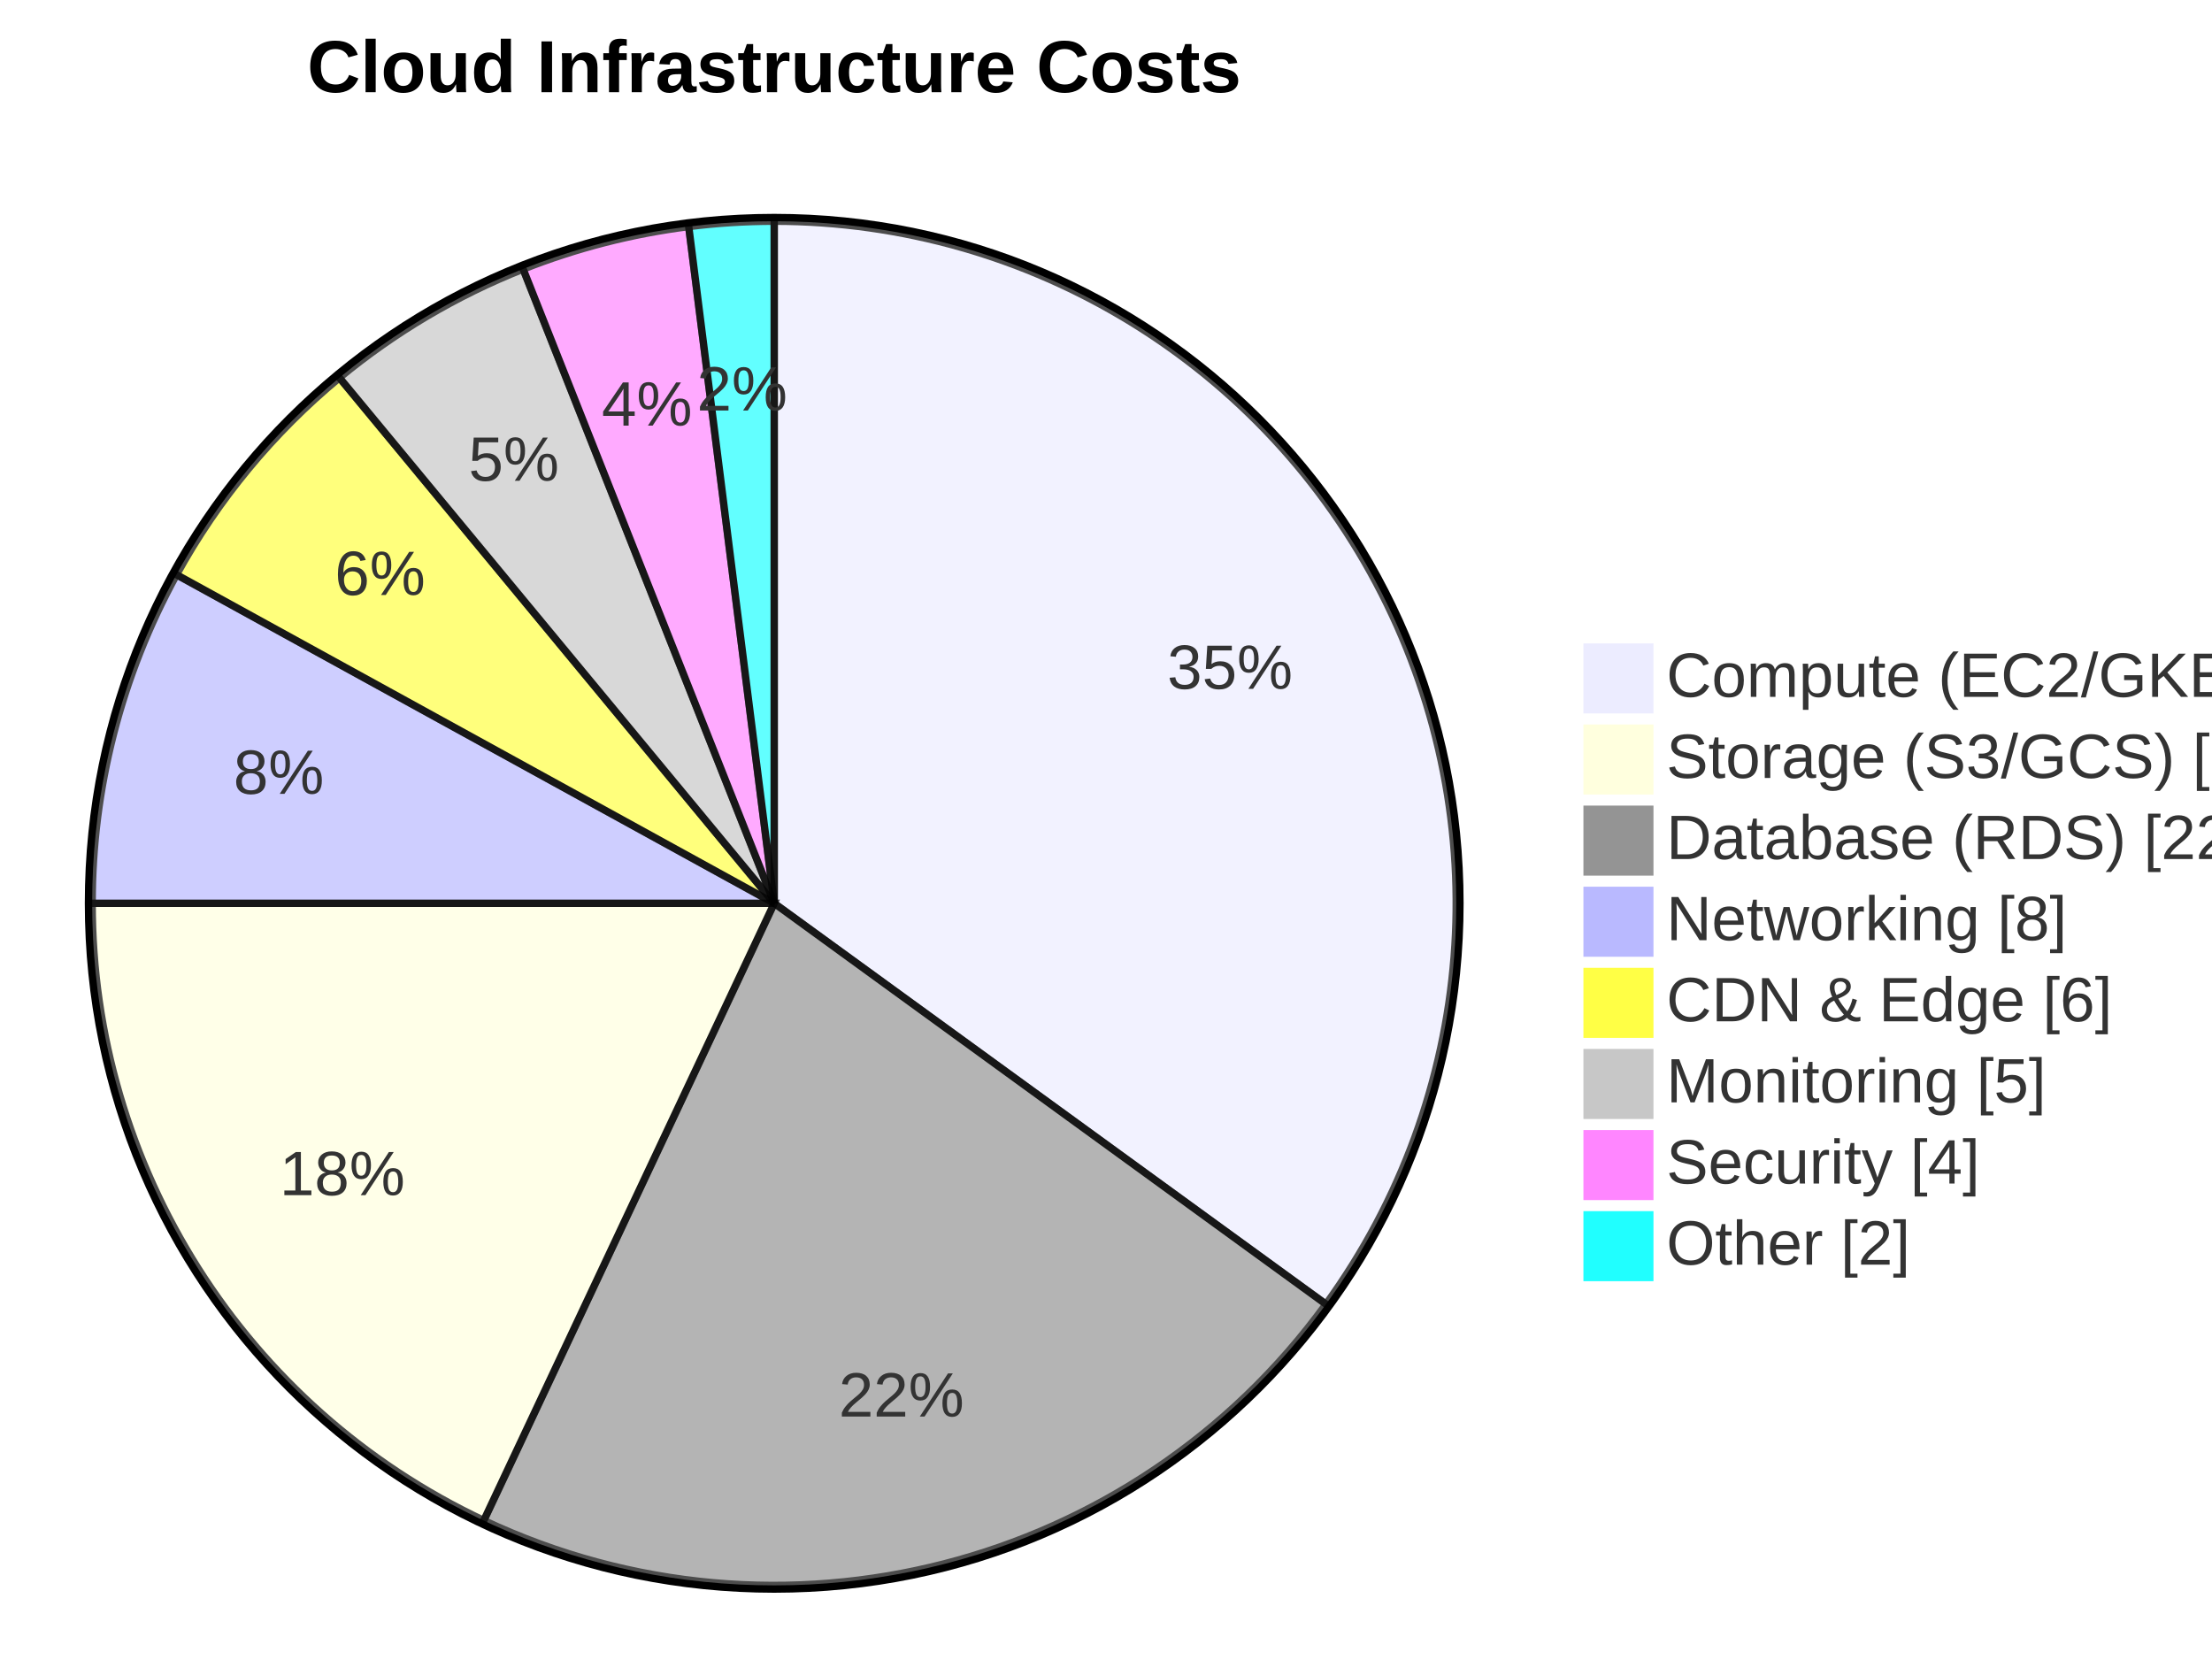
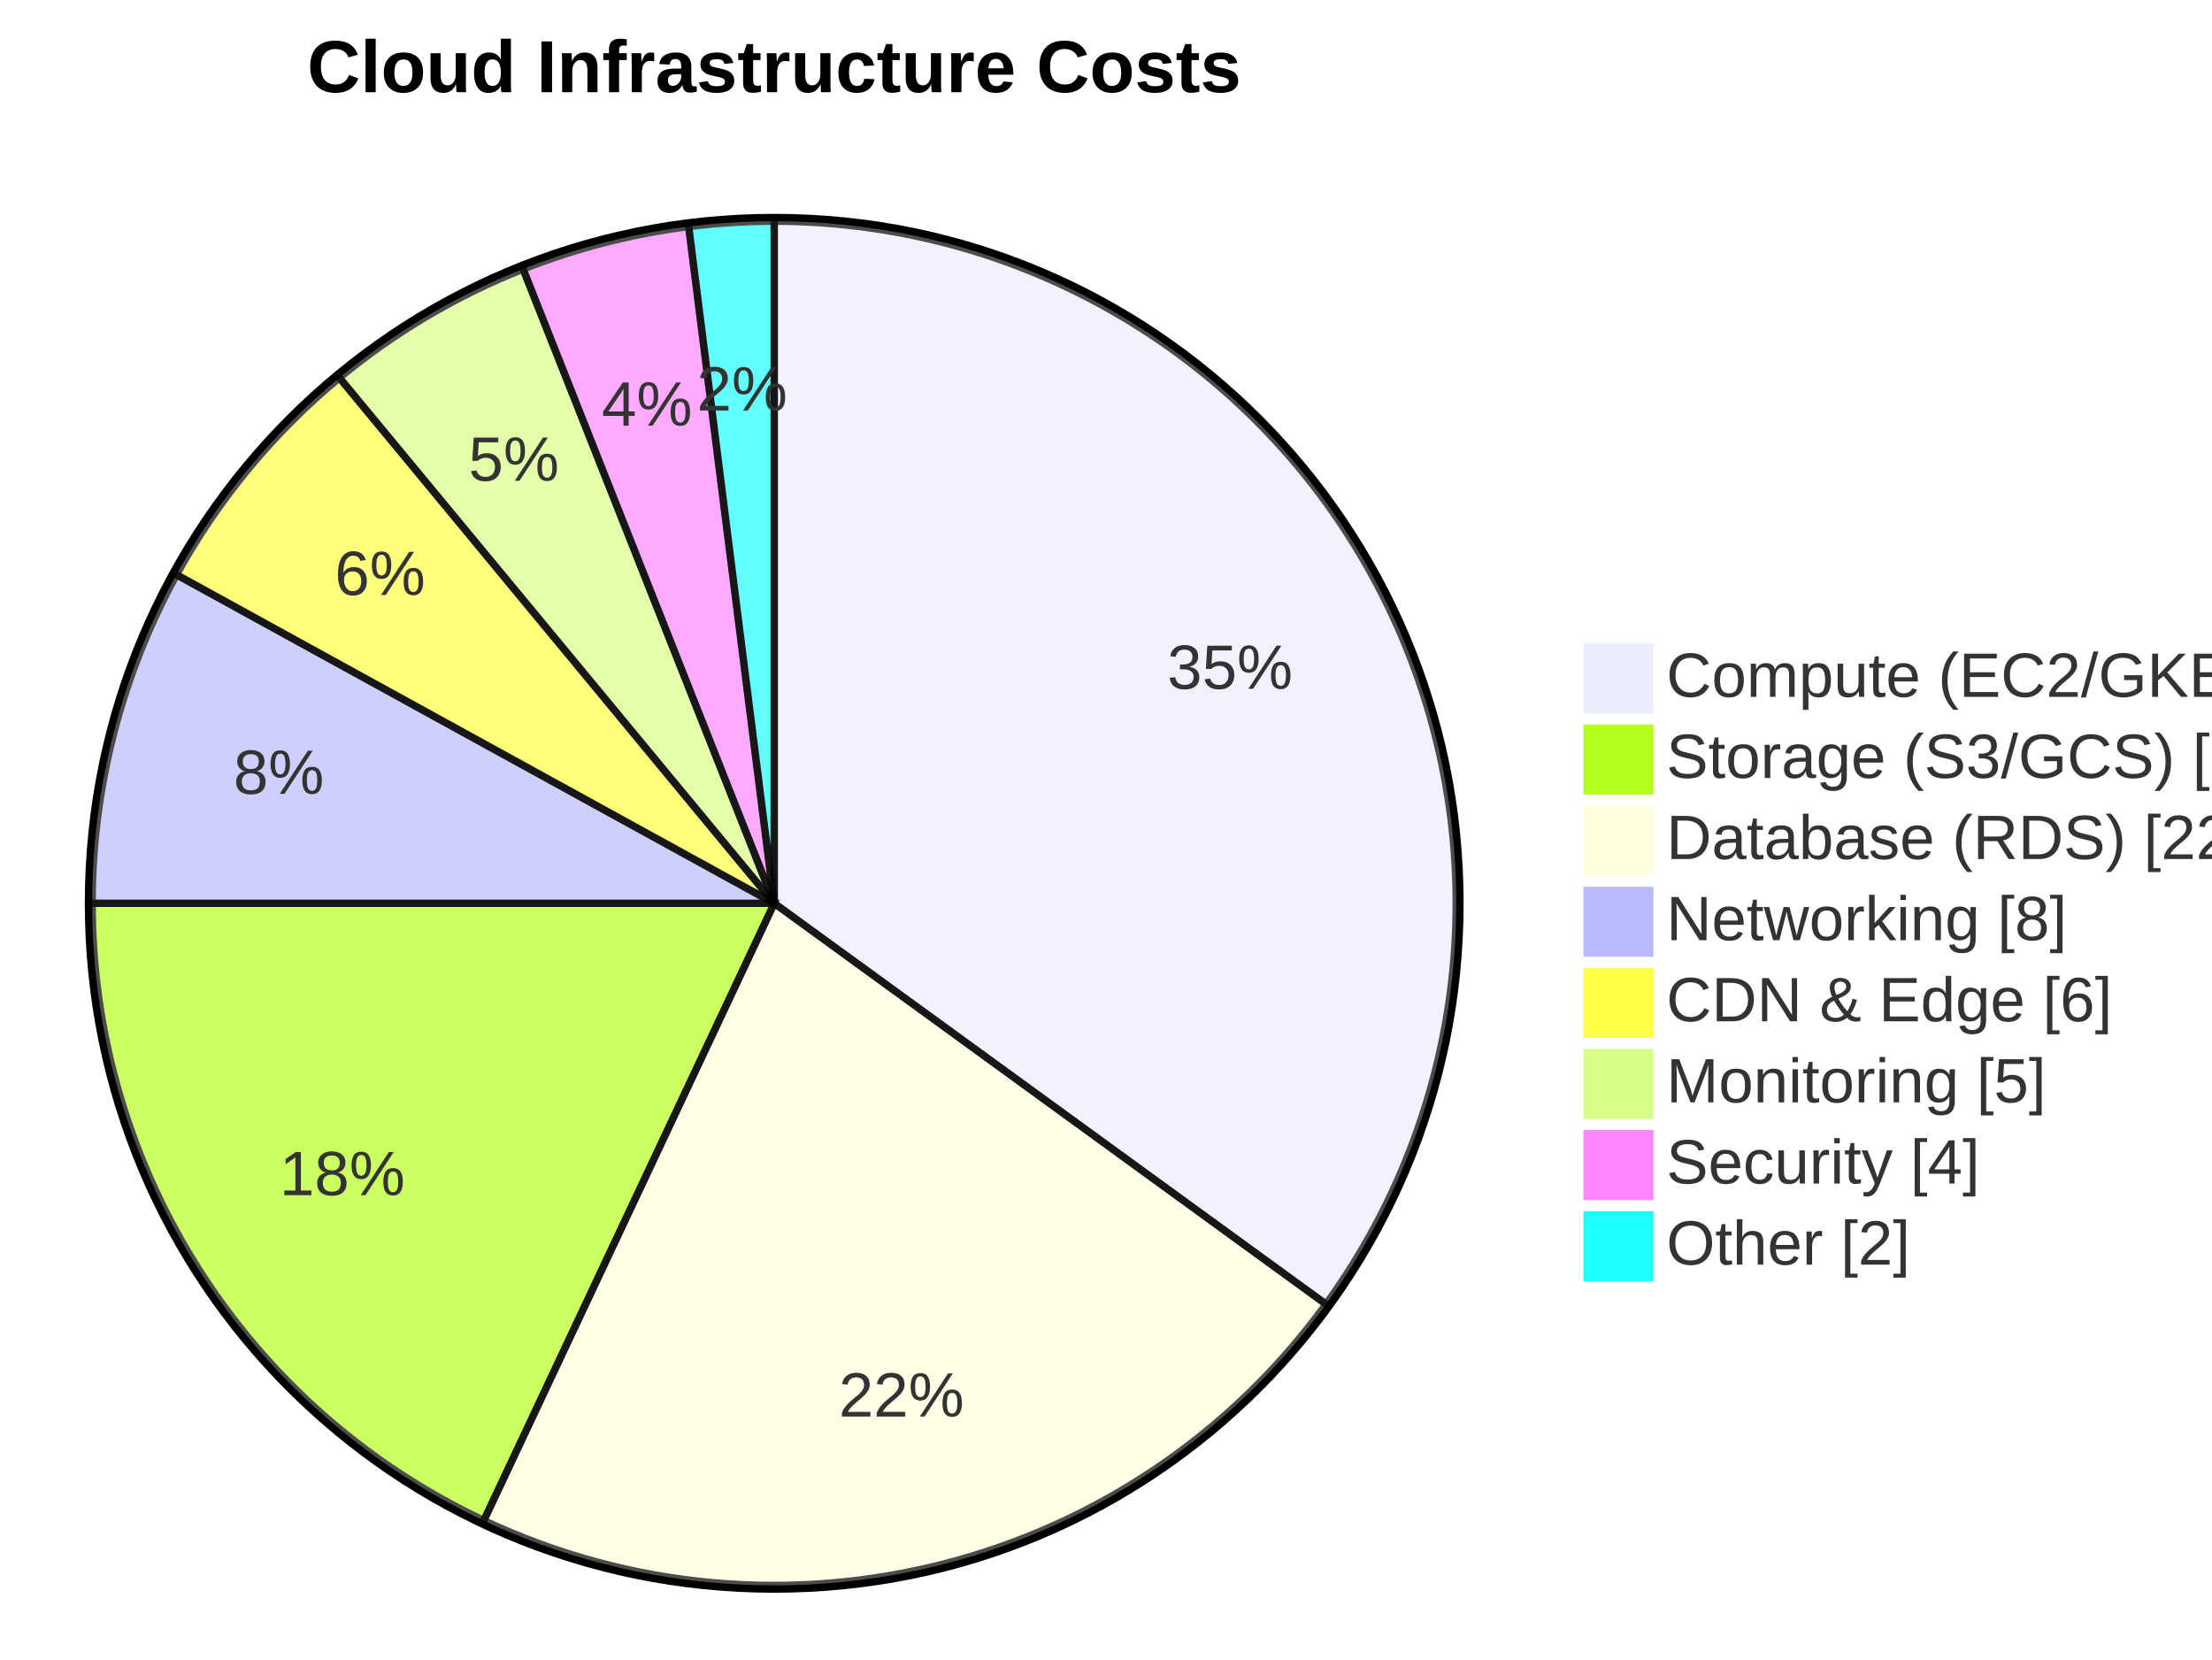
<svg xmlns="http://www.w3.org/2000/svg" width="600" height="450" viewBox="0 0 600 450" class="mermaid">
  <style>

.mermaid {
  font-family: trebuchet ms, verdana, arial, sans-serif;
  font-size: 16px;
}

.node rect,
.node polygon,
.node circle,
.node ellipse,
.node path {
  fill: #ECECFF;
  stroke: #9370DB;
  stroke-width: 1px;
}

.node line {
  stroke: #9370DB;
  stroke-width: 1px;
}

.node .label {
  fill: #333333;
}

.node text {
  fill: #333333;
  font-family: trebuchet ms, verdana, arial, sans-serif;
  font-size: 16px;
}

.edge-path {
  fill: none;
  stroke: #333333;
  stroke-width: 1px;
}

.edge-label {
  fill: #333333;
  font-family: trebuchet ms, verdana, arial, sans-serif;
}

.edge-label-bg {
  fill: rgba(232, 232, 232, 0.8);
}

.subgraph {
  fill: #ffffde;
  stroke: #aaaa33;
  stroke-width: 1px;
}

.subgraph-title {
  fill: #333333;
  font-weight: bold;
}

.cluster rect {
  fill: #ffffde;
  stroke: #aaaa33;
  stroke-width: 1px;
  rx: 5px;
  ry: 5px;
}

.cluster-label {
  fill: #333333;
  font-family: trebuchet ms, verdana, arial, sans-serif;
  font-size: 16px;
  font-weight: bold;
}

marker path {
  fill: #333333;
  stroke: #333333;
}


.pieCircle {
  stroke: black;
  stroke-width: 2px;
  opacity: 0.7;
}

.pieOuterCircle {
  stroke: black;
  stroke-width: 2px;
  fill: none;
}

.pieTitleText {
  text-anchor: middle;
  font-size: 25px;
  fill: #333333;
  font-family: trebuchet ms, verdana, arial, sans-serif;
}

.slice {
  font-family: trebuchet ms, verdana, arial, sans-serif;
  fill: #333333;
  font-size: 17px;
}

.legend text {
  fill: #333333;
  font-family: trebuchet ms, verdana, arial, sans-serif;
  font-size: 17px;
}

  </style>
  <g class="root">
    <g class="clusters">

    </g>
    <g class="edgePaths">

    </g>
    <g class="edgeLabels">

    </g>
    <g class="nodes">

    </g>
-     <circle cx="210" cy="245" r="186" class="pieOuterCircle" fill="none" stroke-width="2" stroke="black" />
-     <path d="M 210 245 L 210 60 A 185 185 0 0 1 359.668 353.74 Z" class="pieCircle" stroke-width="2" stroke="black" opacity="0.7" fill="hsl(240, 100%, 96.275%)" />
-     <path d="M 210 245 L 359.668 353.74 A 185 185 0 0 1 131.231 412.393 Z" class="pieCircle" fill="hsl(0, 0%, 58.039%)" stroke="black" stroke-width="2" opacity="0.7" />
-     <path d="M 210 245 L 131.231 412.393 A 185 185 0 0 1 25 245 Z" class="pieCircle" stroke-width="2" opacity="0.7" fill="hsl(60, 100%, 93.529%)" stroke="black" />
-     <path d="M 210 245 L 25 245 A 185 185 0 0 1 47.883 155.876 Z" class="pieCircle" opacity="0.7" stroke-width="2" fill="hsl(240, 100%, 86.275%)" stroke="black" />
-     <path d="M 210 245 L 47.883 155.876 A 185 185 0 0 1 92.077 102.455 Z" class="pieCircle" stroke-width="2" fill="hsl(60, 100%, 63.529%)" opacity="0.7" stroke="black" />
-     <path d="M 210 245 L 92.077 102.455 A 185 185 0 0 1 141.897 72.991 Z" class="pieCircle" opacity="0.7" stroke-width="2" fill="hsl(0, 0%, 78.039%)" stroke="black" />
-     <path d="M 210 245 L 141.897 72.991 A 185 185 0 0 1 186.813 61.459 Z" class="pieCircle" stroke-width="2" opacity="0.7" fill="hsl(300, 100%, 76.275%)" stroke="black" />
-     <path d="M 210 245 L 186.813 61.459 A 185 185 0 0 1 210 60 Z" class="pieCircle" stroke-width="2" stroke="black" opacity="0.7" fill="hsl(180, 100%, 56.275%)" />
-     <text x="210" y="25" class="pie-title" text-anchor="middle" font-size="20" font-weight="bold">Cloud Infrastructure Costs</text>
-     <text x="333.627" y="182.009" class="slice" font-size="17" text-anchor="middle" dominant-baseline="middle">35%</text>
+     <circle cx="210" cy="245" r="186" class="pieOuterCircle" fill="none" stroke="black" stroke-width="2" />
+     <path d="M 210 245 L 210 60 A 185 185 0 0 1 359.668 353.74 Z" class="pieCircle" stroke-width="2" stroke="black" opacity="0.7" fill="#ececff" />
+     <path d="M 210 245 L 359.668 353.74 A 185 185 0 0 1 131.231 412.393 Z" class="pieCircle" fill="#ffffde" stroke="black" opacity="0.7" stroke-width="2" />
+     <path d="M 210 245 L 131.231 412.393 A 185 185 0 0 1 25 245 Z" class="pieCircle" stroke-width="2" stroke="black" opacity="0.7" fill="hsl(80, 100%, 56.275%)" />
+     <path d="M 210 245 L 25 245 A 185 185 0 0 1 47.883 155.876 Z" class="pieCircle" fill="hsl(240, 100%, 86.275%)" opacity="0.7" stroke-width="2" stroke="black" />
+     <path d="M 210 245 L 47.883 155.876 A 185 185 0 0 1 92.077 102.455 Z" class="pieCircle" fill="hsl(60, 100%, 63.529%)" stroke="black" stroke-width="2" opacity="0.7" />
+     <path d="M 210 245 L 92.077 102.455 A 185 185 0 0 1 141.897 72.991 Z" class="pieCircle" fill="hsl(80, 100%, 76.275%)" stroke-width="2" opacity="0.7" stroke="black" />
+     <path d="M 210 245 L 141.897 72.991 A 185 185 0 0 1 186.813 61.459 Z" class="pieCircle" fill="hsl(300, 100%, 76.275%)" opacity="0.7" stroke="black" stroke-width="2" />
+     <path d="M 210 245 L 186.813 61.459 A 185 185 0 0 1 210 60 Z" class="pieCircle" stroke-width="2" fill="hsl(180, 100%, 56.275%)" opacity="0.7" stroke="black" />
+     <text x="210" y="25" class="pie-title" text-anchor="middle" font-weight="bold" font-size="20">Cloud Infrastructure Costs</text>
+     <text x="333.627" y="182.009" class="slice" text-anchor="middle" dominant-baseline="middle" font-size="17">35%</text>
    <text x="244.506" y="379.391" class="slice" font-size="17" dominant-baseline="middle" text-anchor="middle">22%</text>
-     <text x="92.85" y="319.346" class="slice" dominant-baseline="middle" text-anchor="middle" font-size="17">18%</text>
-     <text x="75.609" y="210.494" class="slice" dominant-baseline="middle" font-size="17" text-anchor="middle">8%</text>
-     <text x="103.091" y="156.557" class="slice" dominant-baseline="middle" font-size="17" text-anchor="middle">6%</text>
-     <text x="139.371" y="125.572" class="slice" font-size="17" text-anchor="middle" dominant-baseline="middle">5%</text>
-     <text x="175.494" y="110.609" class="slice" dominant-baseline="middle" text-anchor="middle" font-size="17">4%</text>
-     <text x="201.288" y="106.524" class="slice" font-size="17" text-anchor="middle" dominant-baseline="middle">2%</text>
+     <text x="92.85" y="319.346" class="slice" text-anchor="middle" font-size="17" dominant-baseline="middle">18%</text>
+     <text x="75.609" y="210.494" class="slice" font-size="17" text-anchor="middle" dominant-baseline="middle">8%</text>
+     <text x="103.091" y="156.557" class="slice" text-anchor="middle" dominant-baseline="middle" font-size="17">6%</text>
+     <text x="139.371" y="125.572" class="slice" text-anchor="middle" dominant-baseline="middle" font-size="17">5%</text>
+     <text x="175.494" y="110.609" class="slice" text-anchor="middle" dominant-baseline="middle" font-size="17">4%</text>
+     <text x="201.288" y="106.524" class="slice" dominant-baseline="middle" font-size="17" text-anchor="middle">2%</text>
    <g class="legend">
-       <rect x="430" y="175" width="18" height="18" class="legend" fill="hsl(240, 100%, 96.275%)" stroke="hsl(240, 100%, 96.275%)" />
-       <rect x="430" y="197" width="18" height="18" class="legend" stroke="hsl(60, 100%, 93.529%)" fill="hsl(60, 100%, 93.529%)" />
-       <rect x="430" y="219" width="18" height="18" class="legend" stroke="hsl(0, 0%, 58.039%)" fill="hsl(0, 0%, 58.039%)" />
+       <rect x="430" y="175" width="18" height="18" class="legend" stroke="#ececff" fill="#ececff" />
+       <rect x="430" y="197" width="18" height="18" class="legend" stroke="hsl(80, 100%, 56.275%)" fill="hsl(80, 100%, 56.275%)" />
+       <rect x="430" y="219" width="18" height="18" class="legend" fill="#ffffde" stroke="#ffffde" />
      <rect x="430" y="241" width="18" height="18" class="legend" stroke="hsl(240, 100%, 86.275%)" fill="hsl(240, 100%, 86.275%)" />
-       <rect x="430" y="263" width="18" height="18" class="legend" stroke="hsl(60, 100%, 63.529%)" fill="hsl(60, 100%, 63.529%)" />
-       <rect x="430" y="285" width="18" height="18" class="legend" fill="hsl(0, 0%, 78.039%)" stroke="hsl(0, 0%, 78.039%)" />
-       <rect x="430" y="307" width="18" height="18" class="legend" fill="hsl(300, 100%, 76.275%)" stroke="hsl(300, 100%, 76.275%)" />
-       <rect x="430" y="329" width="18" height="18" class="legend" stroke="hsl(180, 100%, 56.275%)" fill="hsl(180, 100%, 56.275%)" />
+       <rect x="430" y="263" width="18" height="18" class="legend" fill="hsl(60, 100%, 63.529%)" stroke="hsl(60, 100%, 63.529%)" />
+       <rect x="430" y="285" width="18" height="18" class="legend" stroke="hsl(80, 100%, 76.275%)" fill="hsl(80, 100%, 76.275%)" />
+       <rect x="430" y="307" width="18" height="18" class="legend" stroke="hsl(300, 100%, 76.275%)" fill="hsl(300, 100%, 76.275%)" />
+       <rect x="430" y="329" width="18" height="18" class="legend" fill="hsl(180, 100%, 56.275%)" stroke="hsl(180, 100%, 56.275%)" />
      <text x="452" y="189" class="legend" font-size="17">Compute (EC2/GKE) [35]</text>
      <text x="452" y="211" class="legend" font-size="17">Storage (S3/GCS) [18]</text>
      <text x="452" y="233" class="legend" font-size="17">Database (RDS) [22]</text>
      <text x="452" y="255" class="legend" font-size="17">Networking [8]</text>
      <text x="452" y="277" class="legend" font-size="17">CDN &amp; Edge [6]</text>
      <text x="452" y="299" class="legend" font-size="17">Monitoring [5]</text>
      <text x="452" y="321" class="legend" font-size="17">Security [4]</text>
      <text x="452" y="343" class="legend" font-size="17">Other [2]</text>
    </g>
  </g>
</svg>
